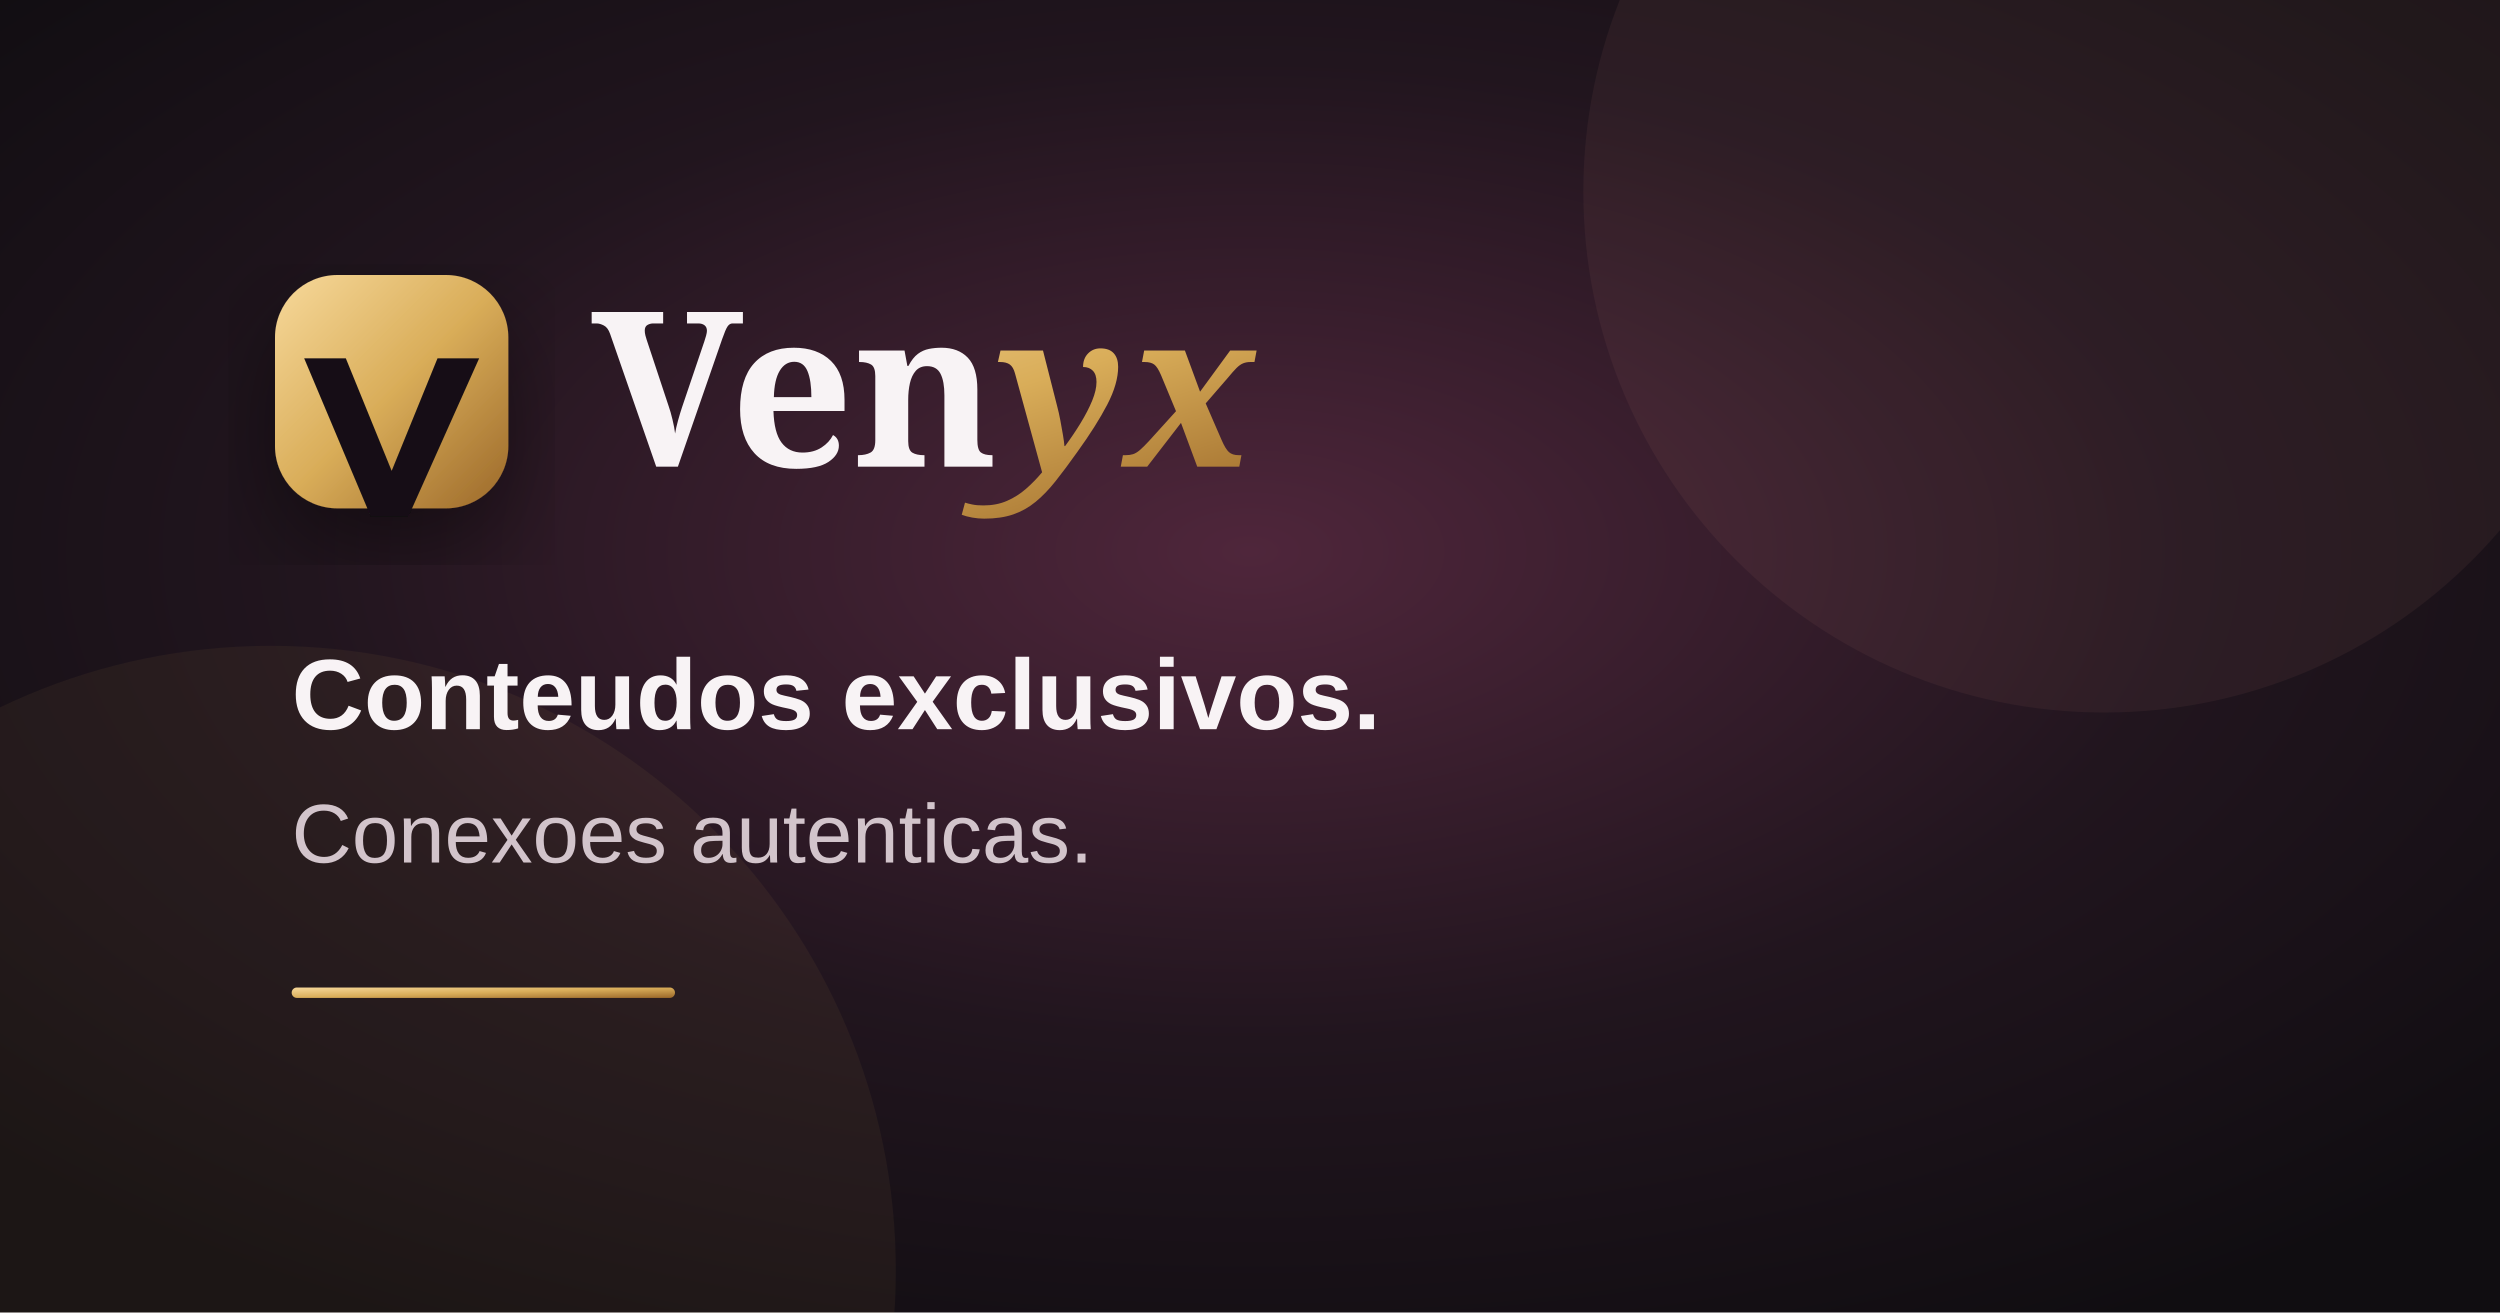
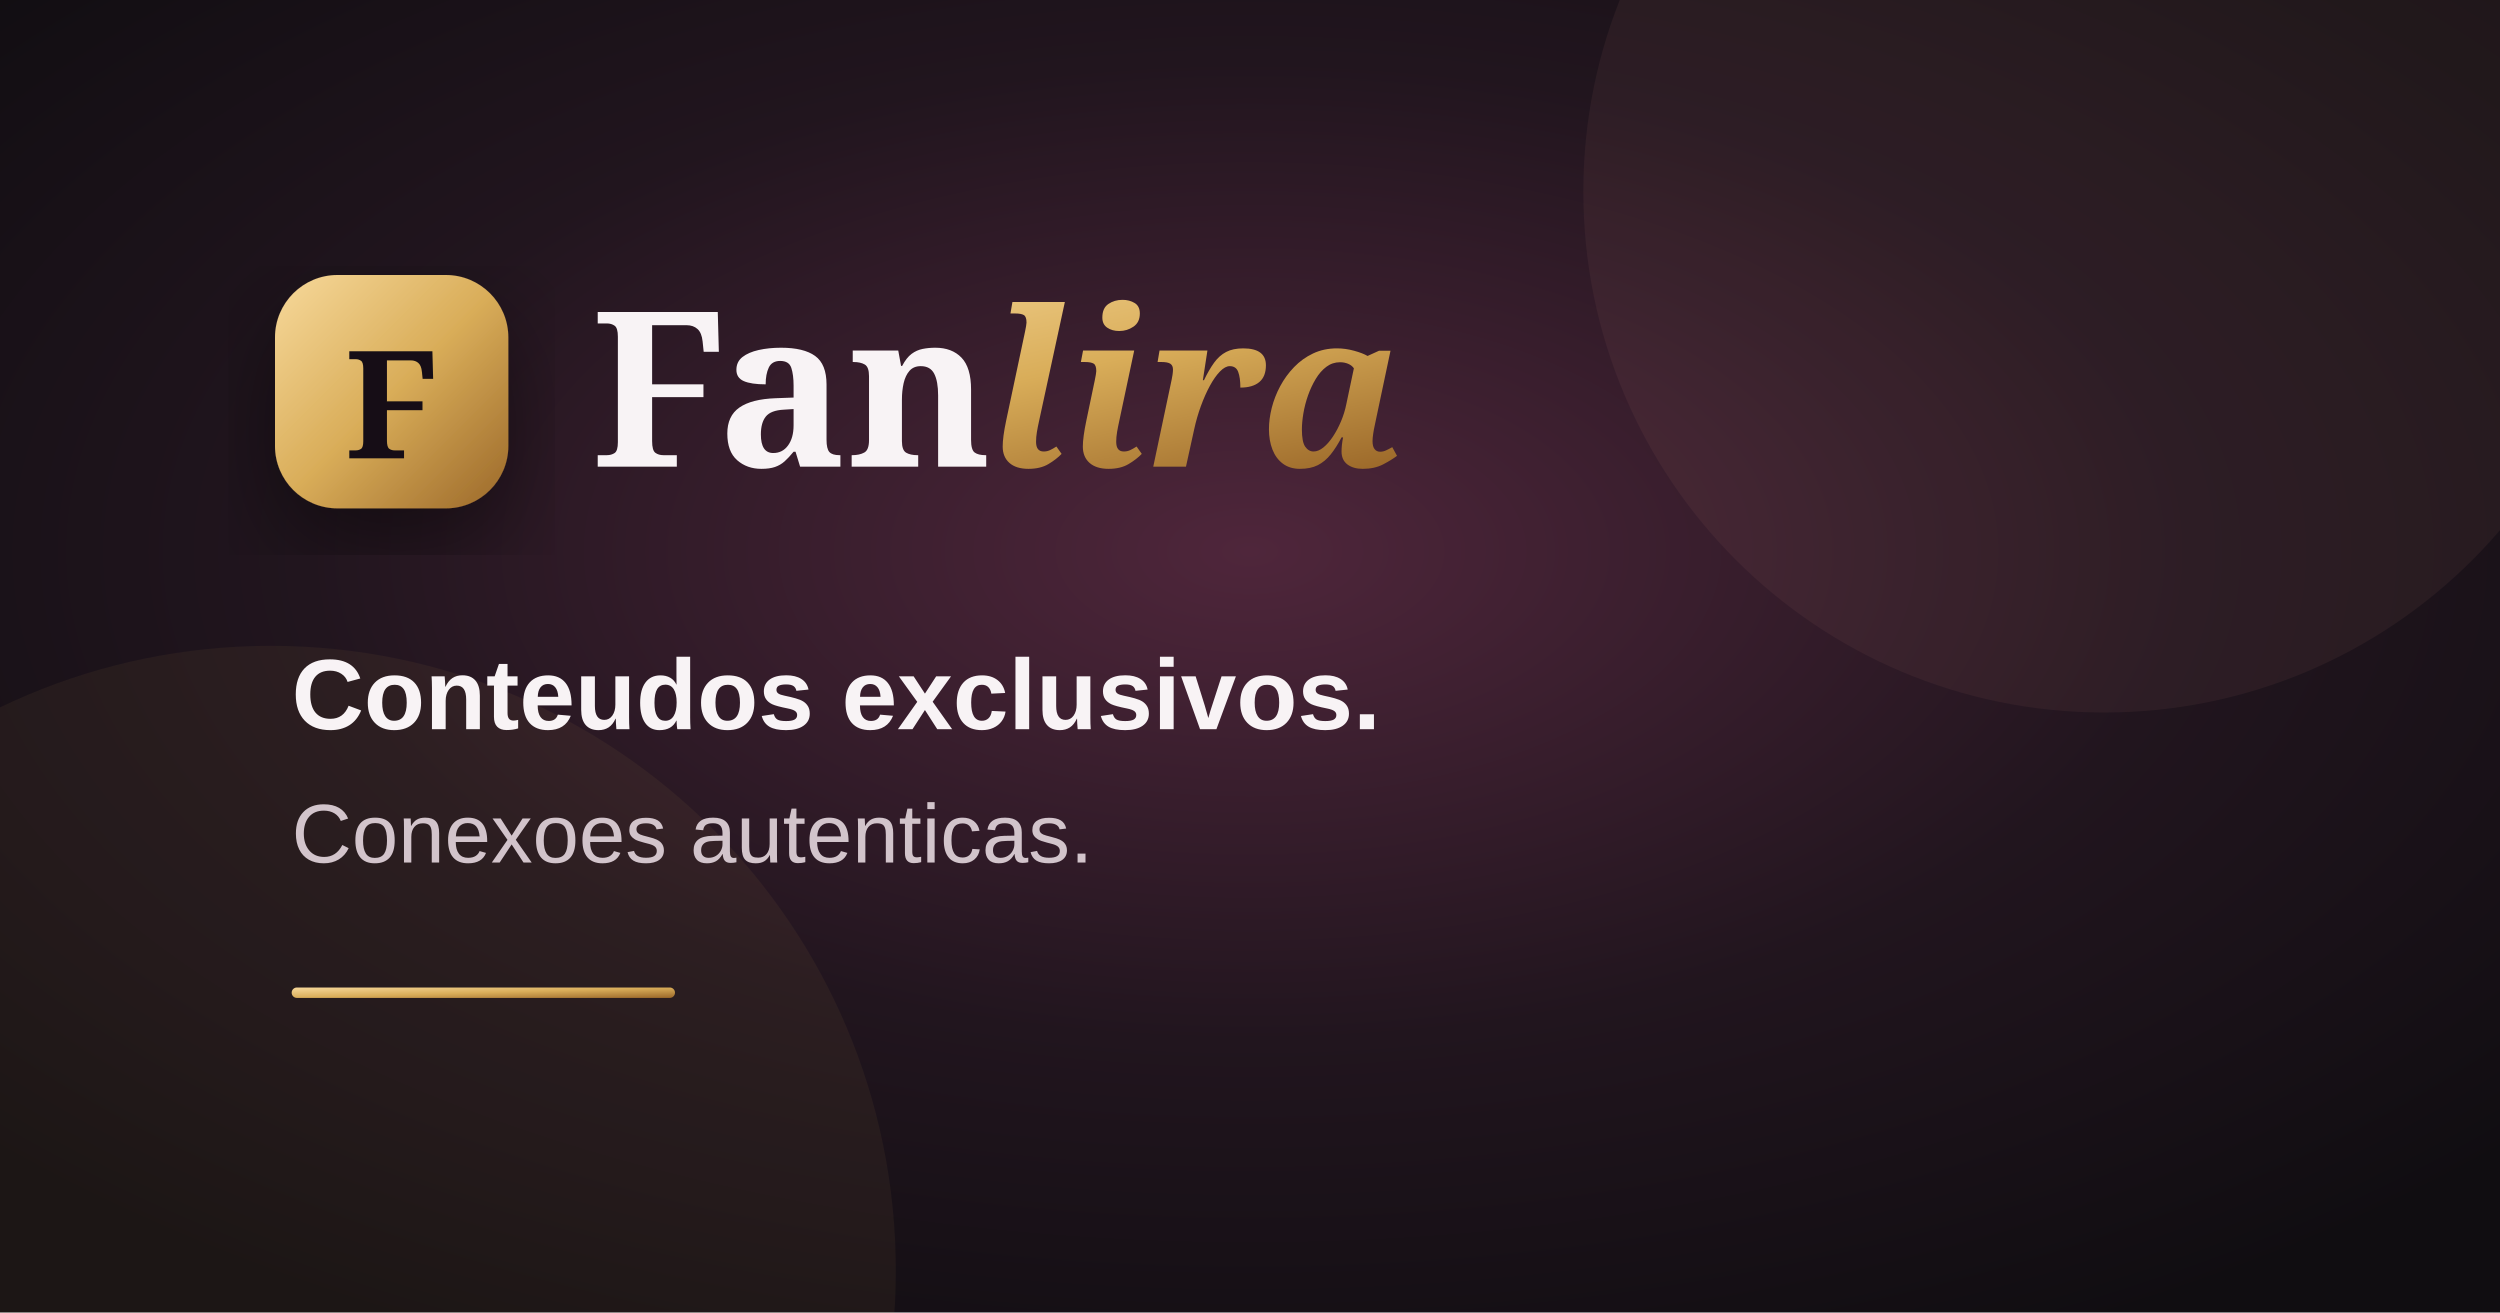
<svg xmlns="http://www.w3.org/2000/svg" width="1200" height="630" viewBox="0 0 1200 630" role="img" aria-labelledby="title description">
  <defs>
    <radialGradient id="glow" cx="50%" cy="42%" r="68%">
      <stop offset="0" stop-color="#4f263b" />
      <stop offset="0.55" stop-color="#21151e" />
      <stop offset="1" stop-color="#100d11" />
    </radialGradient>
    <linearGradient id="gold" x1="0" y1="0" x2="1" y2="1">
      <stop stop-color="#f7d99b" />
      <stop offset="0.5" stop-color="#d9ad59" />
      <stop offset="1" stop-color="#9b6829" />
    </linearGradient>
    <filter id="shadow" x="-20%" y="-20%" width="140%" height="140%">
      <feDropShadow dx="0" dy="18" stdDeviation="24" flood-color="#000" flood-opacity="0.45" />
    </filter>
  </defs>
  <rect width="1200" height="630" fill="url(#glow)" />
  <circle cx="1010" cy="92" r="250" fill="#be7d73" opacity="0.08" />
  <circle cx="130" cy="610" r="300" fill="#d9ad59" opacity="0.06" />
  <g filter="url(#shadow)">
    <rect x="132" y="132" width="112" height="112" rx="30" fill="url(#gold)" />
-     <path d="M166 172l22 54 22-54h20l-34 76h-18l-32-76z" fill="#171116" />
+     <text x="188" y="220" text-anchor="middle" fill="#171116" font-family="Georgia, serif" font-size="72" font-weight="700">F</text>
  </g>
-   <text x="284" y="224" fill="#f8f3f5" font-family="Georgia, serif" font-size="104" font-weight="700">Ven<tspan fill="url(#gold)" font-style="italic">yx</tspan>
+   <text x="284" y="224" fill="#f8f3f5" font-family="Georgia, serif" font-size="104" font-weight="700">Fan<tspan fill="url(#gold)" font-style="italic">lira</tspan>
  </text>
  <text x="140" y="350" fill="#f8f3f5" font-family="Arial, sans-serif" font-size="48" font-weight="600">Conteudos exclusivos.</text>
  <text x="140" y="414" fill="#d2c4cb" font-family="Arial, sans-serif" font-size="40">Conexoes autenticas.</text>
  <rect x="140" y="474" width="184" height="5" rx="2.5" fill="url(#gold)" />
</svg>
